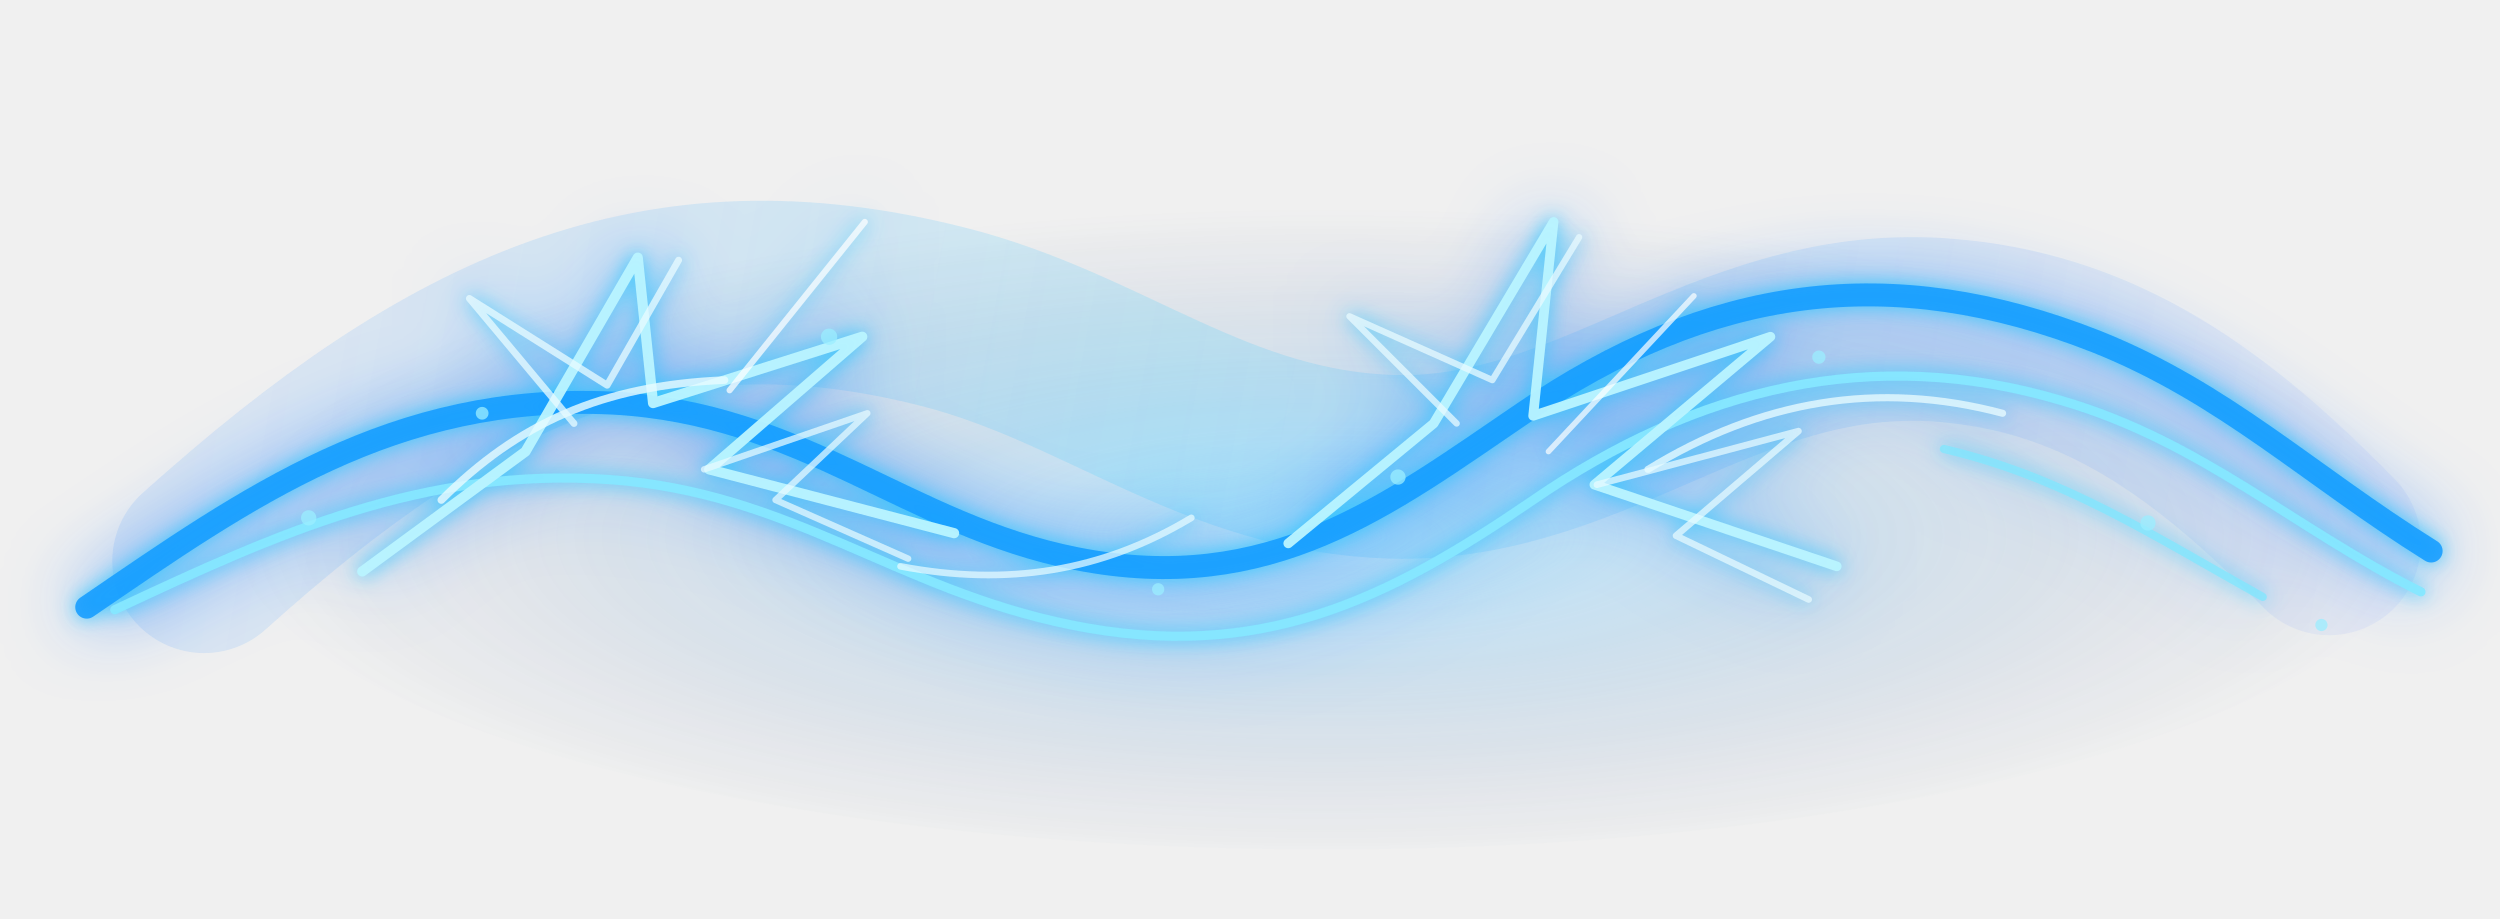
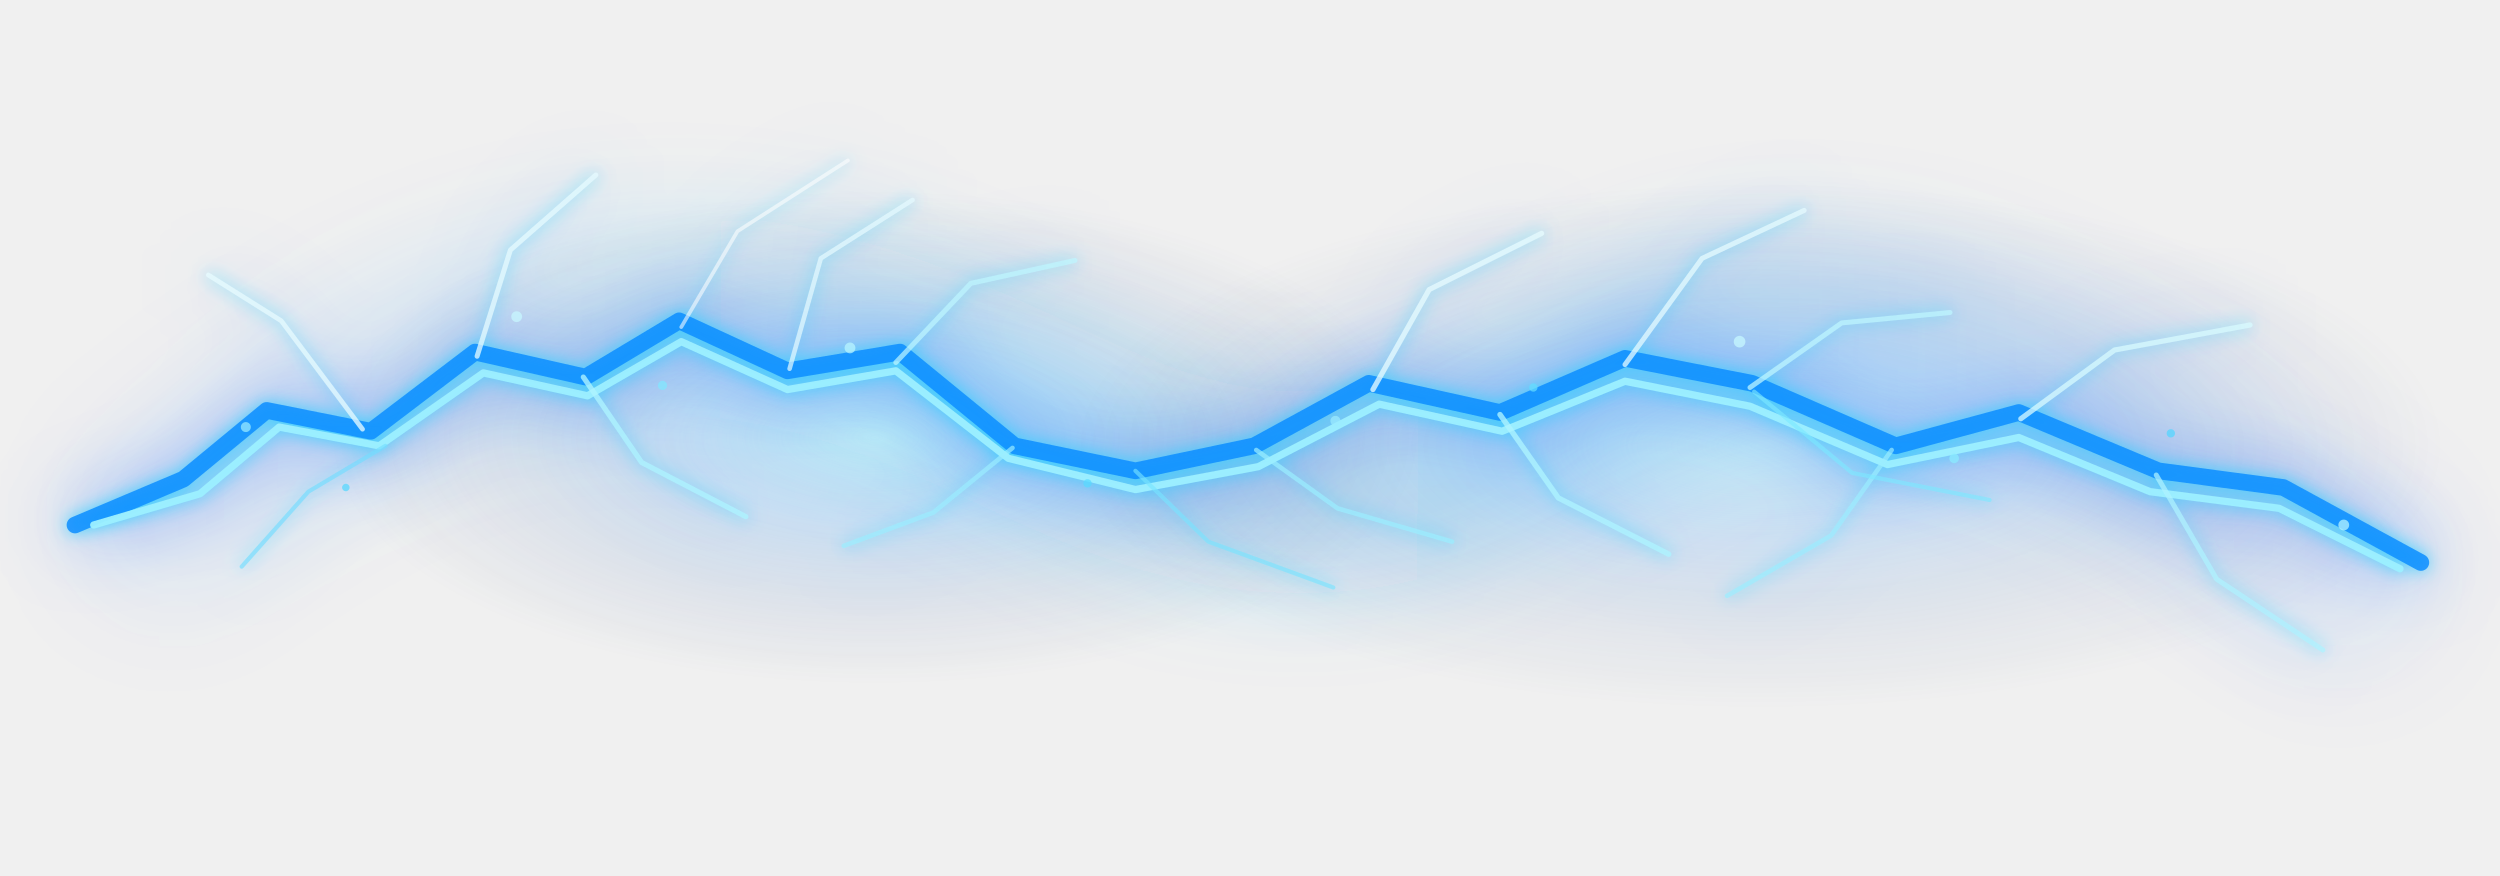
- <svg xmlns="http://www.w3.org/2000/svg" width="980" height="360" viewBox="0 0 980 360" fill="none">
+ <svg xmlns="http://www.w3.org/2000/svg" width="1200" height="420" viewBox="0 0 1200 420" fill="none">
  <defs>
-     <filter id="stormBloom" x="-25%" y="-70%" width="150%" height="240%" color-interpolation-filters="sRGB">
-       <feGaussianBlur stdDeviation="15" result="wideBlur" />
-       <feColorMatrix in="wideBlur" type="matrix" values="0 0 0 0 0.01 0 0 0 0 0.42 0 0 0 0 1 0 0 0 .82 0" result="blueWide" />
-       <feGaussianBlur in="SourceGraphic" stdDeviation="4" result="tightBlur" />
-       <feColorMatrix in="tightBlur" type="matrix" values="0 0 0 0 0.16 0 0 0 0 0.78 0 0 0 0 1 0 0 0 1 0" result="cyanTight" />
+     <filter id="electricBloom" x="-20%" y="-70%" width="140%" height="240%" color-interpolation-filters="sRGB">
+       <feGaussianBlur stdDeviation="18" result="wide" />
+       <feColorMatrix in="wide" type="matrix" values="0 0 0 0 0.02 0 0 0 0 0.34 0 0 0 0 1 0 0 0 .78 0" result="wideBlue" />
+       <feGaussianBlur in="SourceGraphic" stdDeviation="4" result="tight" />
+       <feColorMatrix in="tight" type="matrix" values="0 0 0 0 0.18 0 0 0 0 0.82 0 0 0 0 1 0 0 0 1 0" result="tightCyan" />
      <feMerge>
-         <feMergeNode in="blueWide" />
-         <feMergeNode in="cyanTight" />
+         <feMergeNode in="wideBlue" />
+         <feMergeNode in="tightCyan" />
        <feMergeNode in="SourceGraphic" />
      </feMerge>
    </filter>
-     <radialGradient id="coreGlow" cx="50%" cy="52%" r="50%">
-       <stop offset="0" stop-color="#9becff" stop-opacity=".78" />
-       <stop offset=".28" stop-color="#1aa7ff" stop-opacity=".34" />
-       <stop offset="1" stop-color="#00236f" stop-opacity="0" />
+     <filter id="mistBlur" x="-20%" y="-80%" width="140%" height="260%">
+       <feGaussianBlur stdDeviation="22" />
+     </filter>
+     <radialGradient id="leftBloom" cx="50%" cy="50%" r="50%">
+       <stop offset="0" stop-color="#82eaff" stop-opacity=".62" />
+       <stop offset=".36" stop-color="#128dff" stop-opacity=".28" />
+       <stop offset="1" stop-color="#001a66" stop-opacity="0" />
    </radialGradient>
-     <linearGradient id="smokeFade" x1="80" y1="120" x2="910" y2="270" gradientUnits="userSpaceOnUse">
-       <stop stop-color="#0c77ff" stop-opacity=".18" />
-       <stop offset=".45" stop-color="#23caff" stop-opacity=".3" />
-       <stop offset="1" stop-color="#0b54ff" stop-opacity=".1" />
+     <linearGradient id="stormMist" x1="70" y1="200" x2="1130" y2="210" gradientUnits="userSpaceOnUse">
+       <stop stop-color="#0b65ff" stop-opacity=".07" />
+       <stop offset=".35" stop-color="#24cfff" stop-opacity=".2" />
+       <stop offset=".68" stop-color="#159cff" stop-opacity=".22" />
+       <stop offset="1" stop-color="#0b5aff" stop-opacity=".08" />
    </linearGradient>
  </defs>
-   <ellipse cx="520" cy="205" rx="430" ry="128" fill="url(#coreGlow)" opacity=".58" />
-   <path d="M80 220c98-88 178-124 289-96 64 16 107 57 177 59 81 2 134-63 222-53 56 6 98 35 145 83" stroke="url(#smokeFade)" stroke-width="72" stroke-linecap="round" opacity=".55" />
-   <g filter="url(#stormBloom)" stroke-linecap="round" stroke-linejoin="round">
-     <path d="M34 238c63-43 120-84 206-80 75 4 116 48 182 61 76 15 122-21 175-57 73-50 144-60 225-28 50 20 83 52 131 82" stroke="#159cff" stroke-width="9" opacity=".88" />
-     <path d="M45 239c64-30 121-56 194-51 71 5 112 43 181 57 74 15 124-10 181-49 64-44 133-61 207-39 55 16 91 50 141 75" stroke="#85e7ff" stroke-width="3.6" opacity=".96" />
-     <path d="M142 224 206 177 250 101 256 158 338 132 278 184 374 209" stroke="#baf4ff" stroke-width="4" opacity=".95" />
-     <path d="M225 166 184 117 238 151 266 102" stroke="#e9fbff" stroke-width="2.7" opacity=".76" />
-     <path d="M276 184 340 162 304 196 356 219" stroke="#e9fbff" stroke-width="2.5" opacity=".72" />
-     <path d="M505 213 562 166 609 87 601 163 694 132 625 190 720 222" stroke="#baf4ff" stroke-width="3.8" opacity=".95" />
-     <path d="M571 166 529 124 585 149 619 93" stroke="#e9fbff" stroke-width="2.5" opacity=".74" />
-     <path d="M626 190 705 169 657 210 709 235" stroke="#e9fbff" stroke-width="2.6" opacity=".72" />
-     <path d="M173 196c30-30 63-45 111-47" stroke="#e8fbff" stroke-width="3" opacity=".8" />
-     <path d="M353 222c42 8 79 2 114-19" stroke="#e8fbff" stroke-width="2.6" opacity=".72" />
-     <path d="M646 184c44-27 90-35 139-22" stroke="#e8fbff" stroke-width="2.8" opacity=".78" />
-     <path d="M762 176c47 11 82 34 125 58" stroke="#7de8ff" stroke-width="3.2" opacity=".72" />
-     <path d="M286 153 339 87" stroke="#ffffff" stroke-width="2.4" opacity=".72" />
-     <path d="M607 177 664 116" stroke="#ffffff" stroke-width="2.2" opacity=".7" />
+   <path d="M80 248c108-86 210-120 332-82 88 28 142 79 235 69 82-9 133-82 232-75 82 6 154 50 245 114" stroke="url(#stormMist)" stroke-width="96" stroke-linecap="round" filter="url(#mistBlur)" opacity=".8" />
+   <ellipse cx="420" cy="210" rx="260" ry="118" fill="url(#leftBloom)" opacity=".58" />
+   <ellipse cx="845" cy="214" rx="330" ry="126" fill="url(#leftBloom)" opacity=".5" />
+   <g filter="url(#electricBloom)" stroke-linecap="round" stroke-linejoin="round">
+     <path d="M36 252 88 230 128 197 178 207 228 169 281 181 326 154 378 178 432 169 487 214 545 226 602 214 657 184 720 198 780 172 841 184 910 214 969 198 1036 226 1096 234 1162 270" stroke="#0d8dff" stroke-width="8" opacity=".85" />
+     <path d="M45 252 96 237 134 205 182 214 232 179 282 190 327 164 378 187 430 178 484 220 545 235 604 224 662 194 721 207 780 183 840 195 906 223 969 210 1032 236 1094 244 1152 273" stroke="#9cefff" stroke-width="3.5" opacity=".96" />
+     <path d="M174 206 135 154 100 132" stroke="#e7fbff" stroke-width="2.3" opacity=".76" />
+     <path d="M229 171 245 120 286 84" stroke="#e7fbff" stroke-width="2.4" opacity=".75" />
+     <path d="M280 181 308 222 358 248" stroke="#aef3ff" stroke-width="2.5" opacity=".78" />
+     <path d="M379 177 394 124 438 96" stroke="#e7fbff" stroke-width="2.2" opacity=".7" />
+     <path d="M430 174 466 136 516 125" stroke="#bff6ff" stroke-width="2.4" opacity=".7" />
+     <path d="M486 215 448 246 405 262" stroke="#9beeff" stroke-width="2.2" opacity=".68" />
+     <path d="M603 216 642 244 697 260" stroke="#9beeff" stroke-width="2.2" opacity=".7" />
+     <path d="M659 187 686 139 740 112" stroke="#e7fbff" stroke-width="2.5" opacity=".76" />
+     <path d="M720 199 748 239 801 266" stroke="#aef3ff" stroke-width="2.6" opacity=".78" />
+     <path d="M780 175 817 124 866 101" stroke="#e7fbff" stroke-width="2.4" opacity=".74" />
+     <path d="M840 186 884 155 936 150" stroke="#bff6ff" stroke-width="2.4" opacity=".72" />
+     <path d="M908 216 879 257 829 286" stroke="#9beeff" stroke-width="2.2" opacity=".68" />
+     <path d="M970 201 1015 168 1080 156" stroke="#d9fbff" stroke-width="2.5" opacity=".74" />
+     <path d="M1035 228 1064 278 1115 312" stroke="#aef3ff" stroke-width="2.4" opacity=".72" />
+     <path d="M185 214 148 236 116 272" stroke="#72ddff" stroke-width="2" opacity=".64" />
+     <path d="M327 157 354 111 407 77" stroke="#ffffff" stroke-width="1.8" opacity=".56" />
+     <path d="M545 226 580 260 640 282" stroke="#78e4ff" stroke-width="2" opacity=".62" />
+     <path d="M842 188 889 227 955 240" stroke="#7de8ff" stroke-width="2" opacity=".62" />
  </g>
-   <g fill="#9bedff" opacity=".75">
-     <circle cx="121" cy="203" r="3" />
-     <circle cx="189" cy="162" r="2.5" />
-     <circle cx="325" cy="132" r="3.2" />
-     <circle cx="454" cy="231" r="2.4" />
-     <circle cx="548" cy="187" r="3" />
-     <circle cx="713" cy="140" r="2.6" />
-     <circle cx="842" cy="205" r="3" />
-     <circle cx="910" cy="245" r="2.4" />
+   <g opacity=".72">
+     <circle cx="118" cy="205" r="2.4" fill="#9becff" />
+     <circle cx="166" cy="234" r="1.8" fill="#55d7ff" />
+     <circle cx="248" cy="152" r="2.6" fill="#c7f8ff" />
+     <circle cx="318" cy="185" r="2.2" fill="#7fe7ff" />
+     <circle cx="408" cy="167" r="2.6" fill="#baf6ff" />
+     <circle cx="522" cy="232" r="2" fill="#59d9ff" />
+     <circle cx="641" cy="202" r="2.4" fill="#9becff" />
+     <circle cx="736" cy="186" r="2" fill="#62ddff" />
+     <circle cx="835" cy="164" r="2.8" fill="#c8f9ff" />
+     <circle cx="938" cy="220" r="2.3" fill="#8becff" />
+     <circle cx="1042" cy="208" r="2" fill="#52d5ff" />
+     <circle cx="1125" cy="252" r="2.6" fill="#baf6ff" />
  </g>
</svg>
